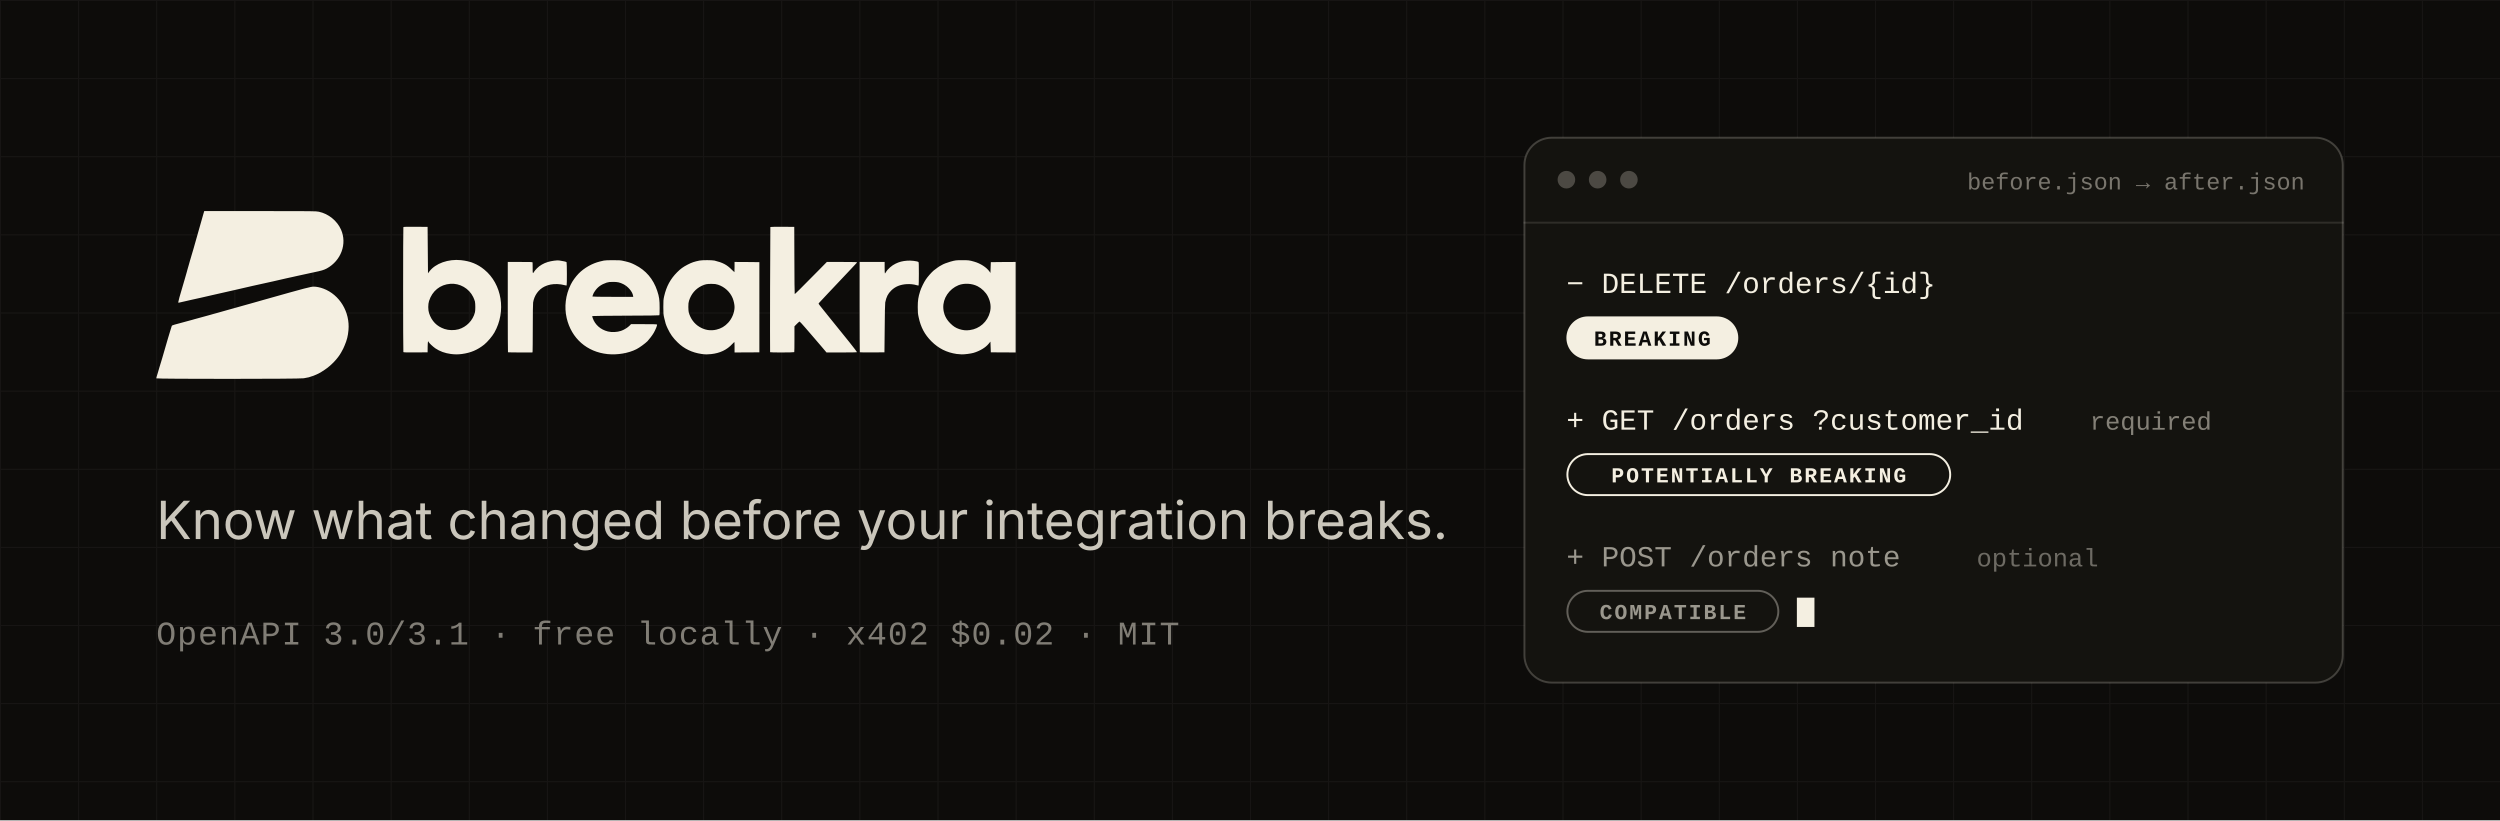
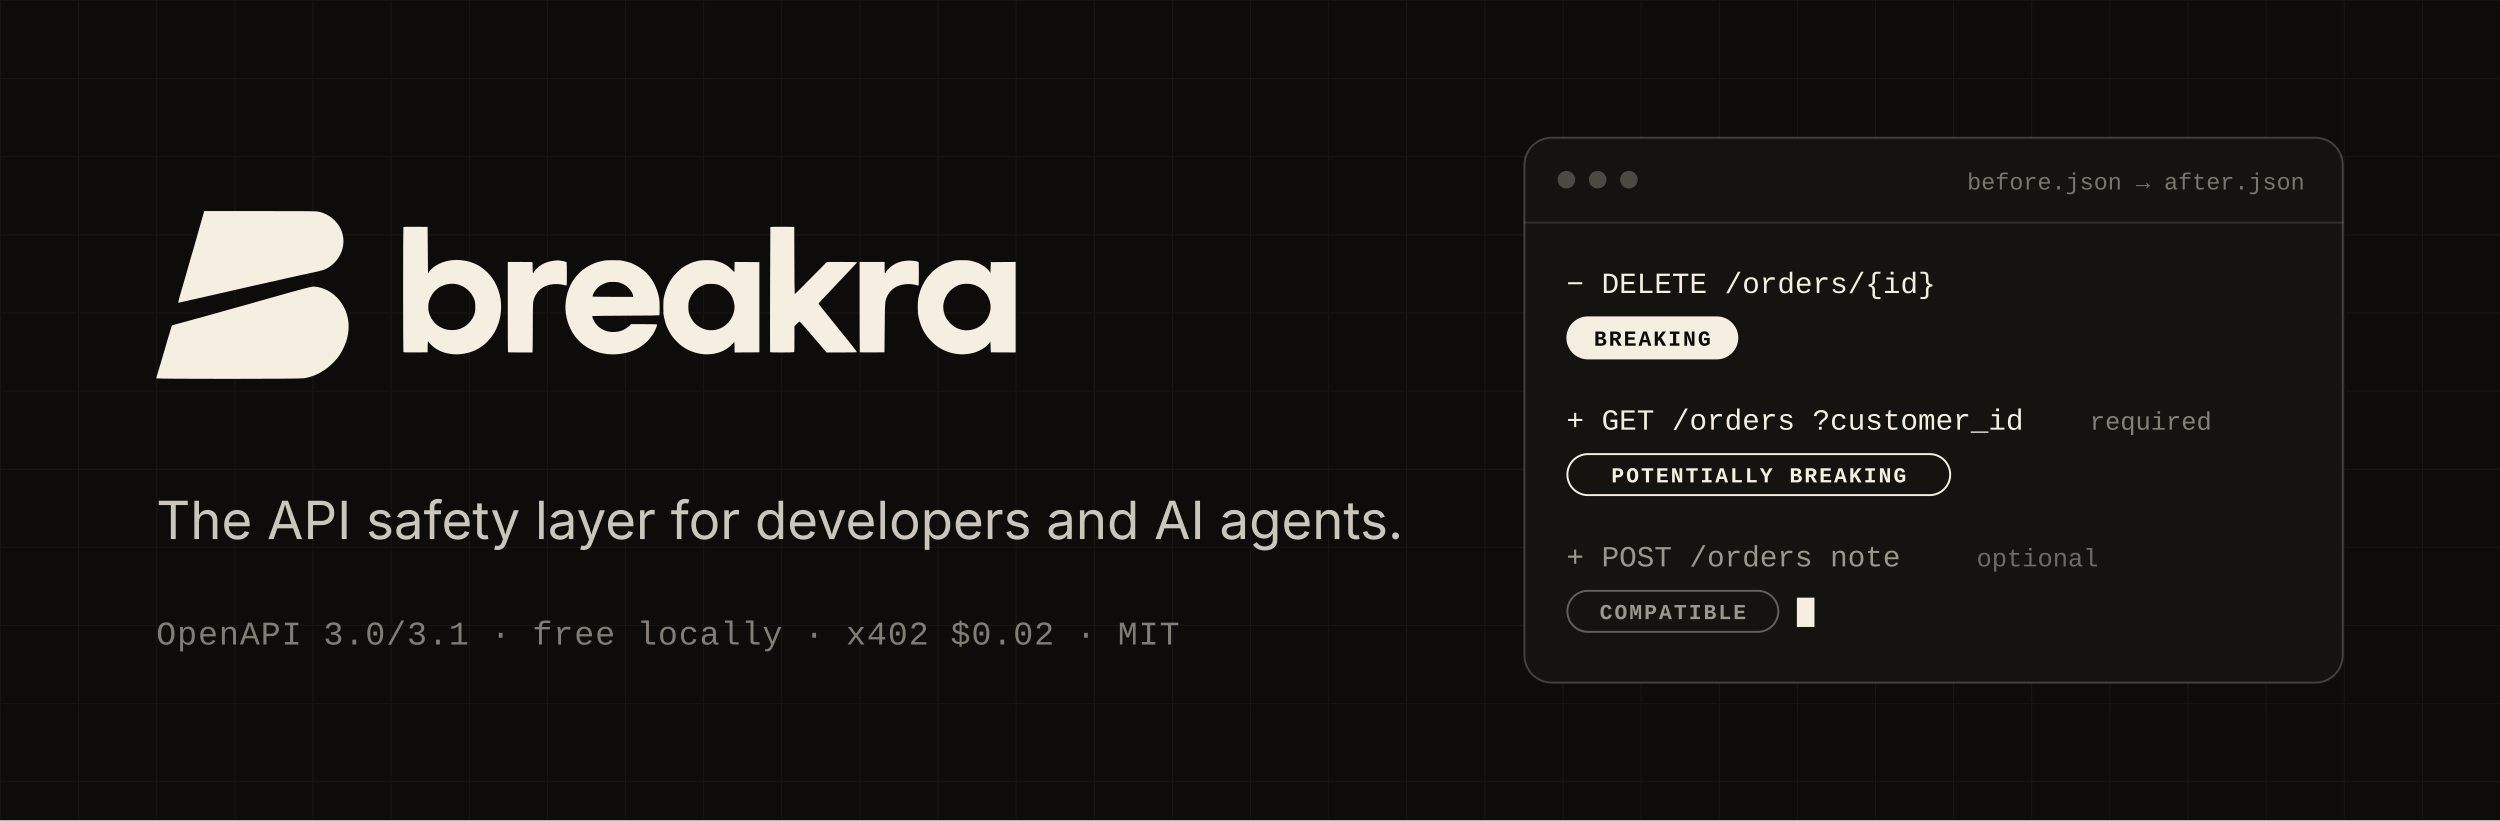
- <svg xmlns="http://www.w3.org/2000/svg" width="1280" height="420" viewBox="0 0 1280 420" role="img" aria-label="Breakra: know what changed before your integration breaks. OpenAPI 3.0/3.1 compatibility checks for coding agents: free locally, or $0.02 USDC on Base via x402.">
+ <svg xmlns="http://www.w3.org/2000/svg" width="1280" height="420" viewBox="0 0 1280 420" role="img" aria-label="Breakra: the API safety layer for developers and AI agents. OpenAPI 3.0/3.1 compatibility checks: free locally, or $0.02 USDC on Base via x402.">
  <defs>
    <pattern id="grid" width="40" height="40" patternUnits="userSpaceOnUse">
      <path d="M40 0H0V40" fill="none" stroke="#F4EFE1" stroke-opacity="0.045" stroke-width="1" />
    </pattern>
    <linearGradient id="fade" x1="0" y1="0" x2="1" y2="0">
      <stop offset="0" stop-color="#0D0C0A" stop-opacity="0" />
      <stop offset="1" stop-color="#0D0C0A" stop-opacity="0.85" />
    </linearGradient>
  </defs>
  <rect width="1280" height="420" fill="#0D0C0A" />
  <rect width="1280" height="420" fill="url(#grid)" />
  <g font-family="'Inter','Helvetica Neue',Helvetica,Arial,sans-serif" fill="#F4EFE1">
    <path transform="translate(80 108) scale(0.33704)" fill="#F4EFE1" fill-rule="evenodd" d="M0.0 254.3C0.0 253.9 0.3 252.6 0.7 251.4C1.1 250.2 1.8 248.0 2.2 246.5C2.6 245.0 3.9 240.7 5.0 237.0C6.1 233.3 7.3 229.6 7.5 228.8C7.7 227.9 8.4 225.7 9.0 223.8C11.2 216.4 14.5 205.2 17.9 193.2C18.4 191.3 19.8 186.7 21.0 183.0C22.2 179.3 23.2 175.8 23.4 175.2C23.6 174.1 24.6 173.5 28.2 172.6C32.1 171.6 34.8 170.9 36.0 170.5C36.7 170.3 39.2 169.6 41.5 169.0C43.8 168.4 47.3 167.4 49.2 166.9C51.2 166.4 53.6 165.7 54.8 165.4C55.9 165.1 57.4 164.7 58.2 164.4C59.1 164.2 62.2 163.3 65.2 162.5C68.3 161.7 71.5 160.8 72.5 160.5C73.5 160.2 76.7 159.3 79.8 158.5C82.8 157.7 86.2 156.7 87.2 156.4C88.3 156.1 89.8 155.7 90.5 155.5C91.2 155.3 92.7 154.9 93.8 154.6C94.8 154.3 97.4 153.6 99.4 153.0C101.4 152.4 104.6 151.5 106.5 151.0C111.9 149.4 117.1 148.0 119.0 147.5C120.0 147.2 122.2 146.6 124.0 146.1C125.8 145.5 130.7 144.2 135.0 143.0C139.3 141.8 143.3 140.7 144.0 140.5C144.7 140.2 153.2 137.8 163.0 135.1C230.0 116.2 234.7 115.0 239.4 115.0C243.4 115.0 248.9 116.1 253.9 118.0C278.6 127.2 294.5 153.6 292.0 181.1C291.2 190.1 289.7 196.1 286.1 204.5C284.4 208.7 284.0 209.4 280.9 215.0C275.8 224.2 265.8 234.7 255.9 241.3C248.7 246.1 245.5 247.9 237.8 250.7C232.8 252.6 231.3 253.0 224.0 254.2C217.6 255.4 0.0 255.4 0.0 254.3ZM447.5 217.3C438.6 216.1 430.8 213.3 424.1 208.8C420.2 206.1 414.2 200.5 413.7 198.9C413.6 198.4 413.2 198.0 412.9 198.1C412.6 198.2 412.4 201.6 412.3 206.5L412.2 214.8L394.0 214.9C379.8 215.0 375.7 214.9 375.4 214.4C374.9 213.6 374.9 25.4 375.4 24.6C375.7 24.1 379.8 24.0 394.0 24.1L412.2 24.2L412.5 59.5L412.8 94.7L414.9 91.9C424.1 79.7 443.8 72.7 463.1 74.8C477.2 76.3 488.1 80.7 498.3 89.1C525.2 111.0 531.9 152.5 513.7 184.7C510.5 190.4 503.2 199.0 498.1 203.1C487.9 211.2 477.8 215.5 464.5 217.3C458.3 218.1 454.0 218.1 447.5 217.3ZM685.8 217.5C654.2 214.3 630.7 193.6 623.5 162.8C619.6 146.0 621.7 127.8 629.7 111.8C632.2 106.6 637.1 99.8 641.7 95.1C650.0 86.6 662.3 79.6 674.0 76.8C675.8 76.4 678.5 75.8 680.0 75.4C681.9 75.0 686.3 74.8 693.8 74.8C703.8 74.8 705.3 74.9 710.5 76.1C719.1 78.1 721.1 78.8 727.5 82.0C743.8 90.2 755.0 103.3 761.0 121.3C764.1 130.6 764.7 135.1 764.7 147.4C764.7 154.1 764.6 158.1 764.2 158.5C763.9 158.8 747.6 159.0 713.5 159.1C685.8 159.2 663.0 159.5 662.6 159.7C662.2 159.9 662.3 160.7 663.0 162.7C666.5 172.8 674.9 180.3 686.1 183.1C692.1 184.6 700.1 184.2 706.0 182.2C710.6 180.7 716.2 177.2 719.2 174.1L721.2 172.0L740.9 172.0C757.1 172.0 760.6 172.1 760.8 172.7C761.2 173.7 758.4 180.6 755.8 185.1C753.9 188.5 748.8 195.2 746.3 197.8C742.3 201.7 734.2 207.6 729.5 210.0C717.5 216.1 700.7 219.0 685.8 217.5ZM828.5 217.3C813.9 215.2 801.9 209.4 792.1 199.8C784.8 192.7 781.0 187.3 776.8 178.4C774.1 172.6 773.4 170.3 771.7 162.8C770.4 157.2 770.3 155.9 770.3 146.0C770.3 136.1 770.4 134.8 771.6 129.4C775.1 114.4 781.0 103.5 791.2 93.2C796.7 87.7 800.2 85.2 807.1 81.6C813.7 78.2 817.4 77.0 825.2 75.4C829.8 74.5 844.2 74.6 848.0 75.4C860.4 78.4 866.9 81.8 874.1 89.1C876.3 91.2 878.1 93.0 878.3 93.0C878.4 93.0 878.5 89.5 878.5 85.2L878.5 77.5L897.4 77.6L916.2 77.8L916.2 146.2L916.2 214.8L897.4 214.9L878.5 215.0L878.5 207.0C878.5 202.6 878.4 199.0 878.2 199.0C878.1 199.0 876.7 200.4 875.1 202.1C866.8 211.1 856.5 216.0 842.8 217.5C837.2 218.1 834.0 218.1 828.5 217.3ZM1216.0 217.3C1200.5 215.0 1188.4 208.9 1177.5 198.0C1167.3 187.8 1161.3 176.5 1158.2 161.6C1157.0 156.1 1156.8 154.1 1156.8 146.0C1156.8 136.0 1157.6 130.8 1160.4 122.0C1161.8 117.3 1166.2 108.3 1169.2 103.9C1171.8 100.0 1177.7 93.3 1181.0 90.5C1183.8 88.1 1191.2 83.0 1191.8 83.0C1192.0 83.0 1192.7 82.6 1193.4 82.1C1195.1 80.9 1201.7 78.3 1206.2 77.1C1214.0 74.9 1215.2 74.8 1224.5 74.8C1233.8 74.8 1235.2 74.9 1242.7 77.1C1252.2 79.8 1261.5 85.9 1265.8 92.1L1267.2 94.2L1267.5 86.0L1267.8 77.8L1286.6 77.6L1305.5 77.5L1305.5 146.2L1305.5 215.0L1286.6 214.9L1267.8 214.8L1267.5 206.6L1267.2 198.5L1264.4 201.9C1259.8 207.6 1251.0 212.8 1241.5 215.6C1237.4 216.8 1227.9 218.0 1223.6 217.9C1221.8 217.9 1218.3 217.6 1216.0 217.3ZM534.3 214.7C534.1 214.5 534.0 183.5 534.0 145.9L534.0 77.5L552.7 77.5C568.6 77.5 571.4 77.6 571.7 78.2C571.8 78.6 571.9 82.5 571.8 86.7C571.7 95.0 572.0 95.9 573.8 92.6C574.3 91.6 576.3 89.2 578.2 87.3C582.5 82.9 588.4 79.5 595.0 77.5C600.4 75.9 608.6 74.8 611.9 75.2C617.7 76.0 622.8 77.2 623.3 77.8C623.9 78.6 624.0 112.6 623.4 113.2C623.3 113.4 621.4 113.1 619.2 112.5C616.6 111.8 613.2 111.3 609.2 111.1C601.7 110.9 595.8 112.0 589.6 115.0C580.7 119.4 574.2 128.4 572.5 139.1C572.2 141.0 572.0 156.1 572.0 177.2C572.0 196.5 571.8 212.9 571.7 213.6L571.4 215.0L553.0 215.0C542.9 215.0 534.5 214.8 534.3 214.7ZM932.5 214.6C932.2 209.7 932.6 24.7 932.9 24.4C933.1 24.2 941.4 24.0 951.3 24.1L969.2 24.2L969.4 75.0C969.4 102.9 969.7 125.9 969.9 126.1C970.3 126.5 975.8 121.0 1007.5 88.9L1018.7 77.5L1041.6 77.5C1057.8 77.5 1064.5 77.7 1064.5 78.0C1064.5 78.3 1064.1 79.0 1063.6 79.4C1063.1 79.9 1059.9 83.3 1056.5 87.0C1053.0 90.7 1049.5 94.5 1048.5 95.5C1046.5 97.6 1039.6 104.8 1035.0 109.8C1033.2 111.7 1026.2 119.1 1019.5 126.2C1012.8 133.3 1006.9 139.5 1006.6 140.0C1006.0 140.9 1006.1 141.2 1007.8 143.3C1008.9 144.6 1011.5 147.9 1013.7 150.7C1015.9 153.5 1020.5 159.2 1024.0 163.5C1046.9 191.5 1064.5 213.7 1064.5 214.5C1064.5 214.8 1056.9 215.0 1041.3 215.0L1018.2 215.0L1010.5 205.9C1006.2 200.9 1001.1 194.9 999.0 192.5C996.9 190.2 991.3 183.7 986.6 178.1C981.8 172.5 977.6 168.0 977.3 168.0C977.0 168.0 975.1 169.6 973.1 171.6L969.5 175.3L969.5 194.7C969.5 205.3 969.4 214.3 969.2 214.5C968.9 215.1 932.5 215.2 932.5 214.6ZM1068.8 214.7C1068.7 214.5 1068.5 183.5 1068.5 145.9L1068.5 77.5L1087.5 77.5L1106.5 77.5L1106.5 86.2C1106.5 91.1 1106.7 95.0 1106.9 95.0C1107.1 95.0 1107.9 94.0 1108.5 92.9C1111.0 88.4 1117.6 82.6 1123.3 80.0C1128.8 77.4 1133.2 76.2 1140.2 75.6C1146.2 75.0 1156.0 76.2 1157.9 77.6C1158.4 78.0 1158.5 82.2 1158.5 95.5C1158.5 105.1 1158.3 113.1 1158.1 113.2C1157.8 113.4 1156.5 113.2 1155.2 112.8C1150.6 111.4 1145.1 110.9 1140.1 111.2C1130.1 111.8 1122.6 114.9 1116.5 120.9C1111.5 125.9 1109.2 130.4 1107.4 139.0C1107.1 140.3 1106.7 156.7 1106.6 178.0L1106.2 214.8L1087.7 214.9C1077.5 215.0 1069.0 214.9 1068.8 214.7ZM459.3 179.8C471.4 176.2 480.8 166.6 484.1 154.2C484.9 151.1 484.9 141.1 484.1 137.5C483.7 136.0 482.5 132.9 481.5 130.8C475.2 117.7 461.1 109.6 446.8 110.7C431.2 111.9 419.3 121.5 414.4 136.8C412.8 141.7 412.8 150.3 414.4 155.2C418.5 167.5 426.1 175.3 437.9 179.3C444.3 181.5 452.8 181.6 459.3 179.8ZM851.0 180.3C858.1 178.6 863.8 175.3 868.9 169.7C874.7 163.4 878.5 154.1 878.5 146.0C878.5 142.4 877.3 136.8 875.7 132.7C871.8 123.1 863.5 115.4 853.5 112.1C850.4 111.1 848.7 110.8 843.8 110.8C836.7 110.7 833.8 111.3 828.2 114.0C819.2 118.4 812.8 125.9 809.4 136.2C808.5 139.1 808.3 140.9 808.3 145.8C808.3 149.1 808.6 152.8 808.9 154.0C811.6 163.7 817.4 171.6 825.5 176.3C833.6 181.1 842.0 182.4 851.0 180.3ZM1235.8 181.0C1250.8 179.1 1262.8 168.3 1266.5 153.6C1268.5 145.9 1267.4 137.8 1263.3 129.8C1260.3 123.7 1254.0 117.6 1247.7 114.4C1239.1 110.0 1227.3 109.4 1218.7 112.8C1204.4 118.6 1194.8 132.9 1195.6 147.5C1196.1 156.5 1199.6 164.2 1206.2 170.7C1210.8 175.3 1214.4 177.6 1219.6 179.4C1225.5 181.3 1229.9 181.8 1235.8 181.0ZM33.6 137.9C34.0 135.5 35.3 130.6 40.0 114.8C41.7 109.0 43.5 102.7 44.1 100.8C45.0 97.5 45.3 96.5 46.5 92.4C46.7 91.5 47.2 90.0 47.4 89.0C47.7 88.0 48.4 85.6 49.0 83.5C50.5 78.5 50.9 77.1 51.4 75.0C51.7 74.0 52.9 70.1 54.0 66.2C55.1 62.4 56.3 58.6 56.5 57.8C57.0 55.9 58.9 49.3 59.5 47.2C61.0 42.3 63.2 34.6 65.0 27.8C68.6 14.8 69.6 11.2 71.7 4.2L72.9 0.2L157.8 0.2C238.1 0.2 243.0 0.3 247.0 1.2C261.7 4.3 274.7 14.9 280.7 28.4C290.2 50.0 280.8 75.5 259.0 87.4C254.5 89.8 251.0 90.8 239.5 93.2C237.7 93.6 227.4 95.8 222.0 97.0C221.0 97.2 217.6 98.0 214.2 98.7C210.9 99.4 207.3 100.2 206.2 100.5C205.2 100.7 203.2 101.2 202.0 101.4C200.8 101.7 198.7 102.2 197.5 102.4C196.3 102.7 192.6 103.6 189.2 104.3C185.9 105.0 180.4 106.3 177.0 107.1C169.8 108.7 163.3 110.2 158.0 111.3C155.9 111.7 150.4 112.9 145.8 114.0C141.1 115.1 130.7 117.4 122.8 119.3C114.8 121.1 104.9 123.3 100.8 124.3C96.6 125.3 89.3 126.9 84.5 128.0C79.7 129.1 72.3 130.8 68.0 131.8C63.7 132.7 57.2 134.2 53.5 135.0C49.8 135.8 43.9 137.1 40.4 138.0C36.8 138.8 33.8 139.5 33.7 139.5C33.5 139.5 33.5 138.8 33.6 137.9ZM724.3 128.7C723.4 122.7 716.8 114.9 709.7 111.3C704.1 108.5 700.7 107.8 694.0 107.8C688.9 107.8 687.1 108.0 684.2 108.9C676.1 111.6 670.5 115.6 666.5 121.6C665.4 123.2 664.5 124.6 664.5 124.7C664.5 124.9 664.0 126.0 663.5 127.2C662.9 128.5 662.6 129.7 662.7 130.0C663.0 130.3 672.9 130.5 693.8 130.5L724.6 130.5L724.3 128.7Z" />
-     <text x="80" y="276" font-size="27" font-weight="400" fill-opacity="0.82">Know what changed before your integration breaks.</text>
+     <text x="80" y="276" font-size="27" font-weight="400" fill-opacity="0.82">The API safety layer for developers and AI agents.</text>
  </g>
  <text x="80" y="330" font-family="ui-monospace,'SF Mono',Menlo,Consolas,'Liberation Mono',monospace" font-size="17" fill="#F4EFE1" fill-opacity="0.5" letter-spacing="0.5">OpenAPI 3.0/3.1 · free locally · x402 $0.02 · MIT</text>
  <g transform="translate(780 70)" font-family="ui-monospace,'SF Mono',Menlo,Consolas,'Liberation Mono',monospace">
    <rect x="0.5" y="0.5" width="419" height="279" rx="14" fill="#14130F" stroke="#F4EFE1" stroke-opacity="0.22" />
    <circle cx="22" cy="22" r="4.5" fill="#F4EFE1" fill-opacity="0.25" />
    <circle cx="38" cy="22" r="4.5" fill="#F4EFE1" fill-opacity="0.25" />
    <circle cx="54" cy="22" r="4.5" fill="#F4EFE1" fill-opacity="0.25" />
    <text x="400" y="27" font-size="12" fill="#F4EFE1" fill-opacity="0.45" text-anchor="end">before.json → after.json</text>
    <line x1="0" y1="44" x2="420" y2="44" stroke="#F4EFE1" stroke-opacity="0.12" />
    <text x="22" y="80" font-size="15" fill="#F4EFE1">− DELETE /orders/{id}</text>
    <rect x="22" y="92" width="88" height="22" rx="11" fill="#F4EFE1" />
    <text x="66" y="107" font-size="11" font-weight="700" fill="#0D0C0A" text-anchor="middle" letter-spacing="1">BREAKING</text>
    <text x="22" y="150" font-size="15" fill="#F4EFE1">+ GET /orders ?customer_id</text>
    <text x="22" y="150" dx="268" font-size="13" fill="#F4EFE1" fill-opacity="0.5">required</text>
    <rect x="22.5" y="162.5" width="196" height="21" rx="10.5" fill="none" stroke="#F4EFE1" />
    <text x="120.5" y="177" font-size="11" font-weight="700" fill="#F4EFE1" text-anchor="middle" letter-spacing="1">POTENTIALLY BREAKING</text>
    <text x="22" y="220" font-size="15" fill="#F4EFE1" fill-opacity="0.6">+ POST /orders  note</text>
    <text x="22" y="220" dx="210" font-size="13" fill="#F4EFE1" fill-opacity="0.4">optional</text>
    <rect x="22.5" y="232.5" width="108" height="21" rx="10.5" fill="none" stroke="#F4EFE1" stroke-opacity="0.35" />
    <text x="76.5" y="247" font-size="11" font-weight="700" fill="#F4EFE1" fill-opacity="0.6" text-anchor="middle" letter-spacing="1">COMPATIBLE</text>
    <rect x="140" y="236" width="9" height="15" fill="#F4EFE1">
      <animate attributeName="opacity" values="1;1;0;0" keyTimes="0;0.5;0.5;1" dur="1.1s" repeatCount="indefinite" />
    </rect>
  </g>
</svg>
